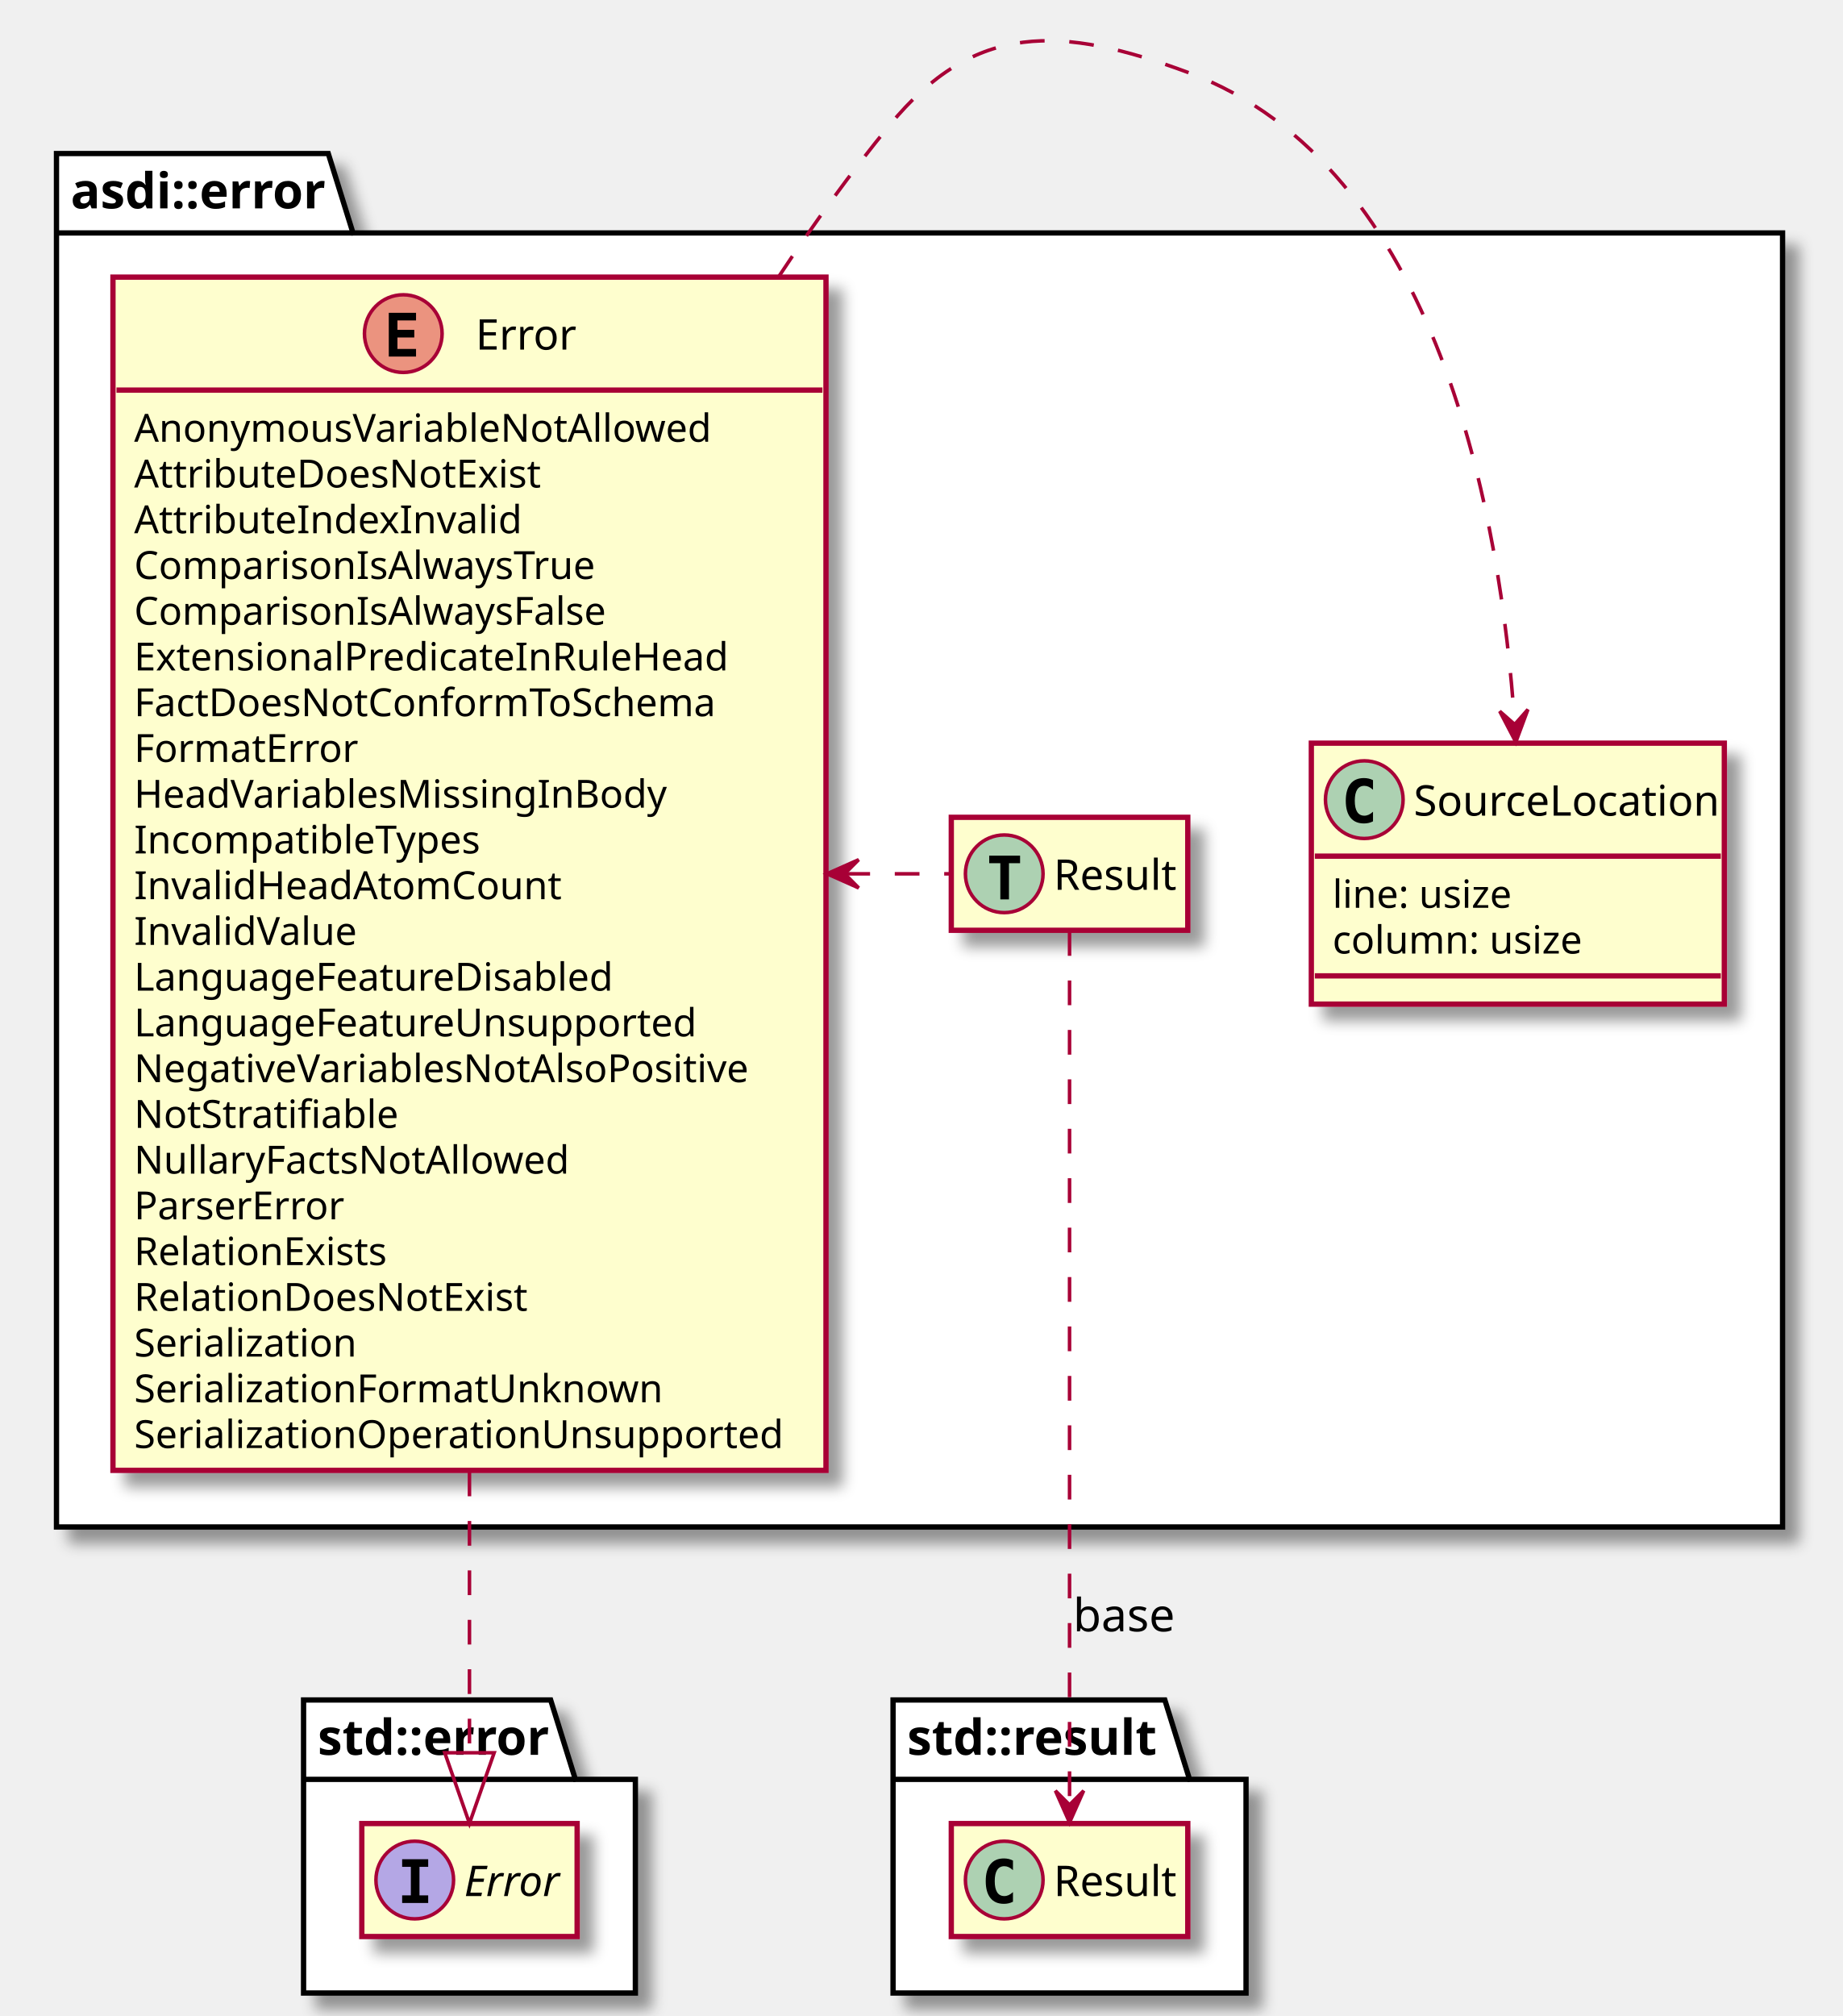
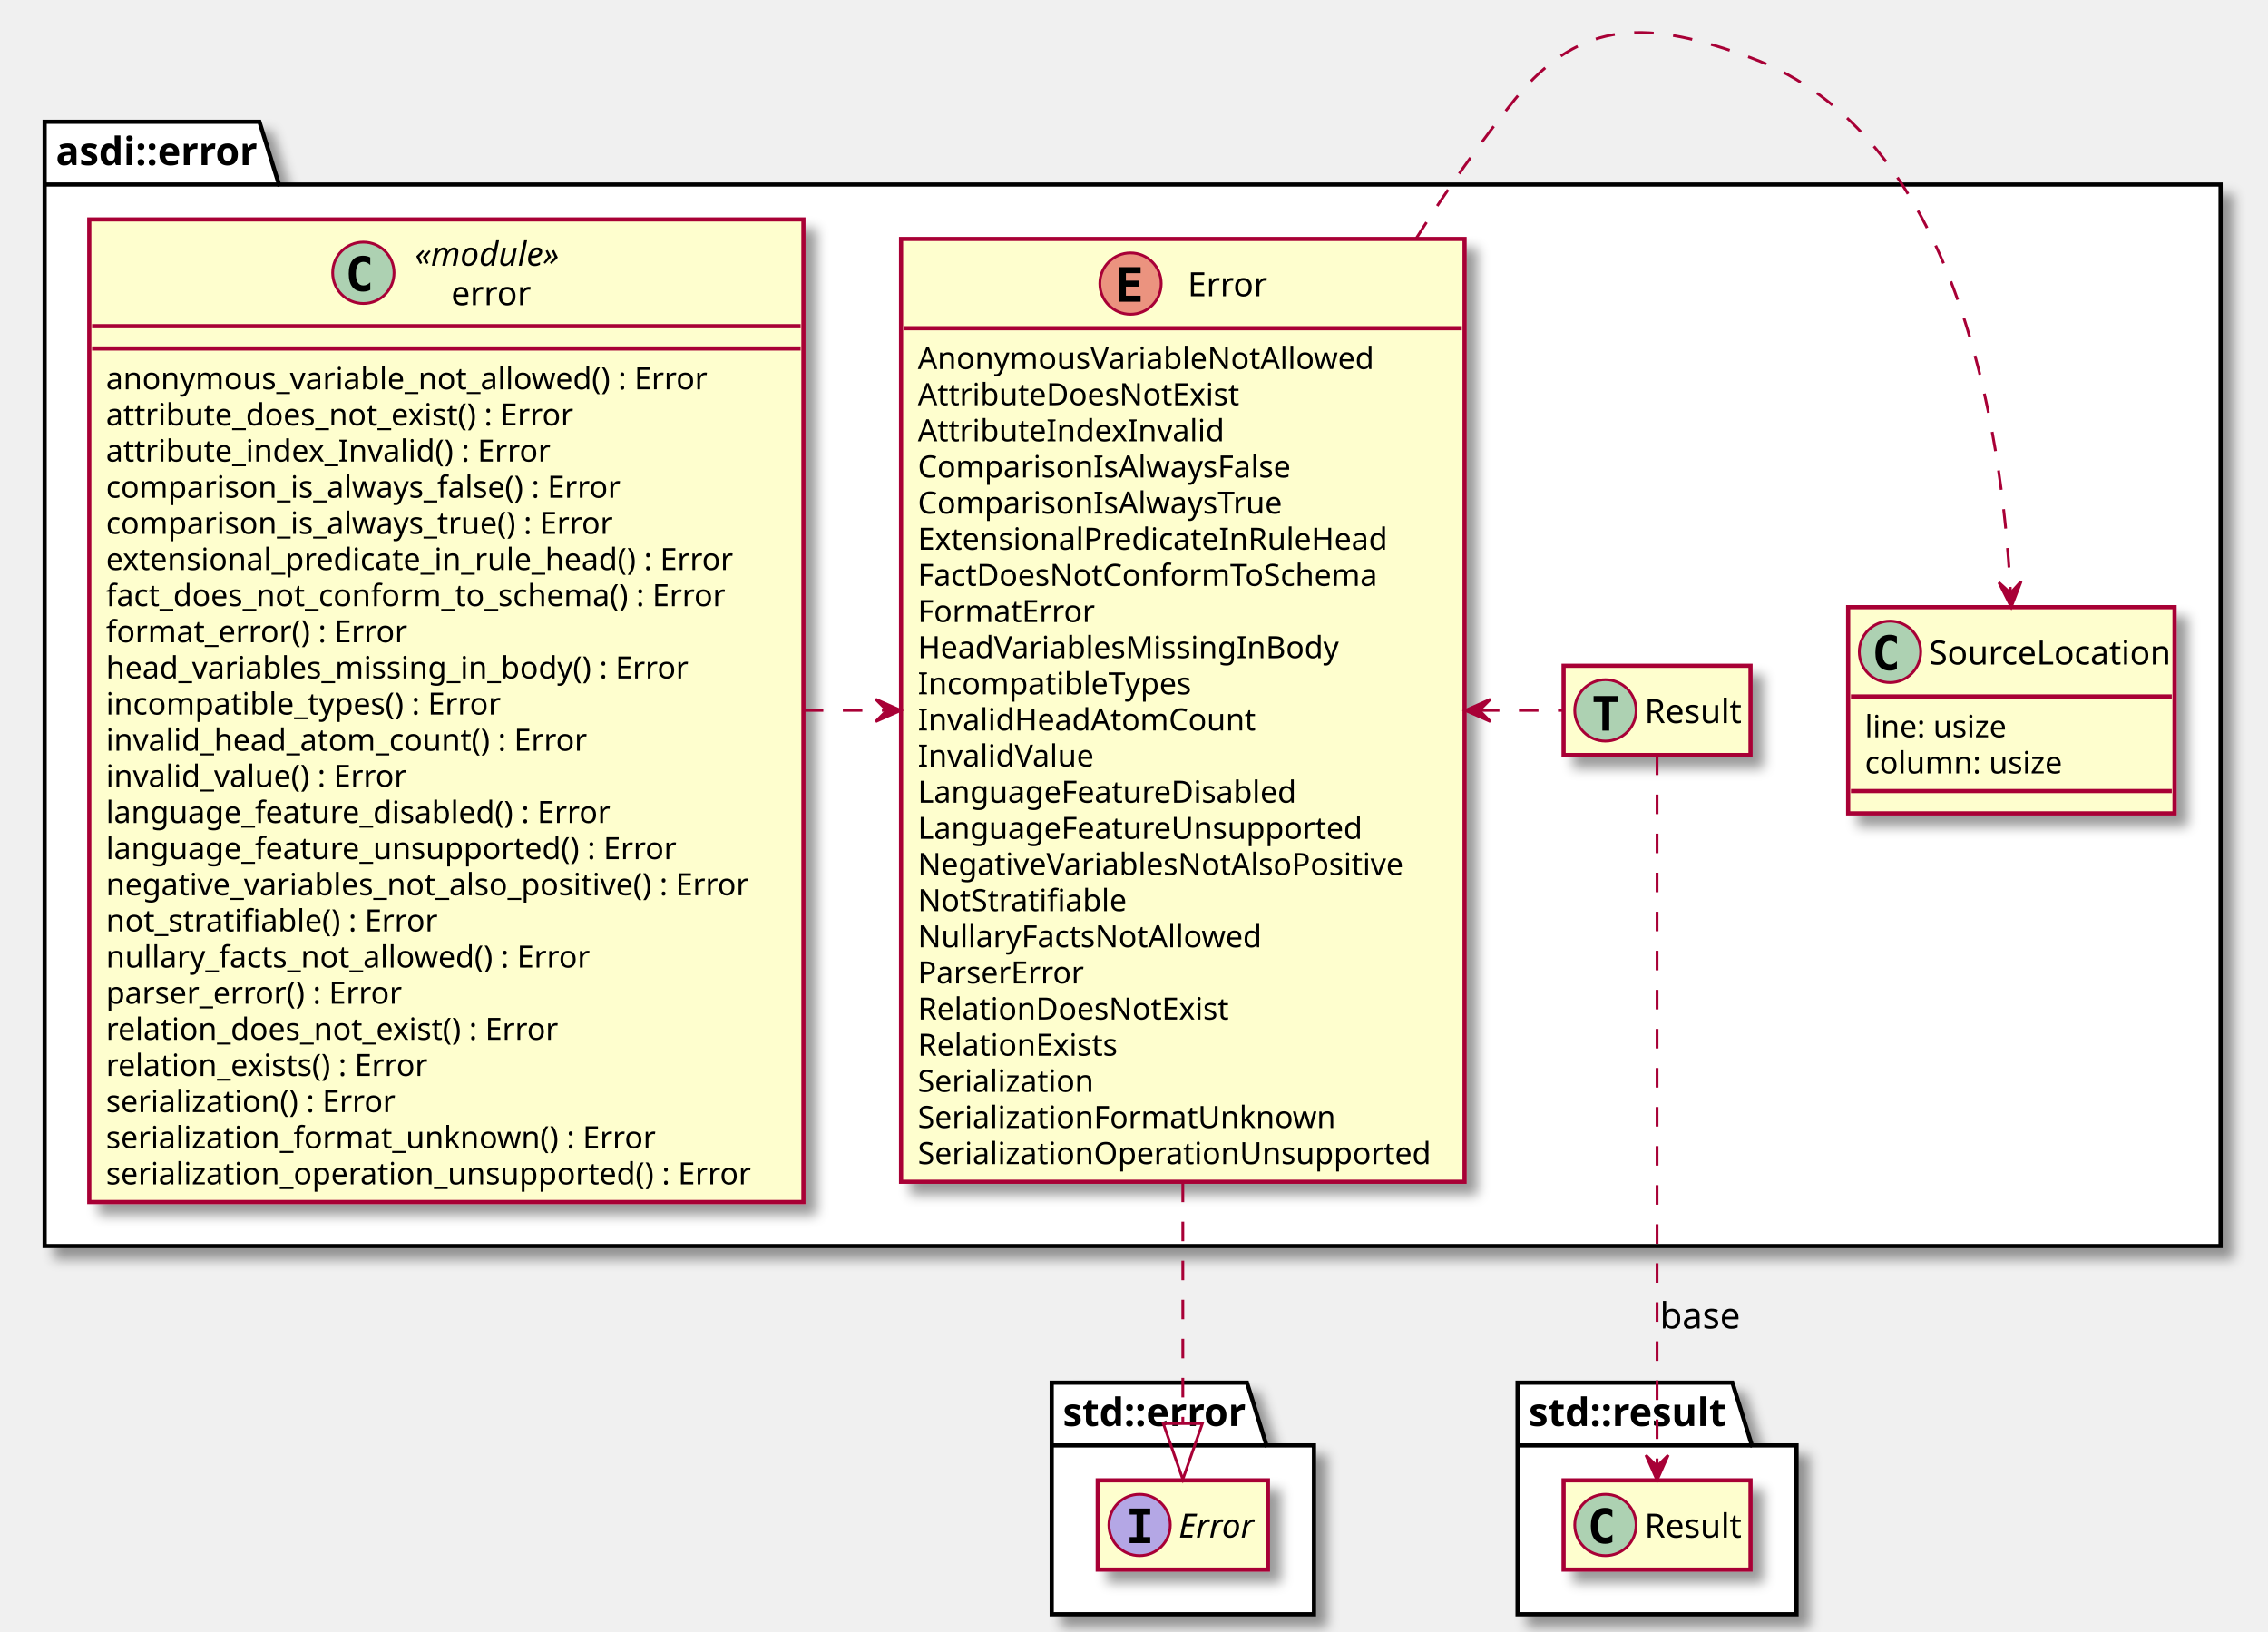
- <svg xmlns="http://www.w3.org/2000/svg" contentScriptType="application/ecmascript" contentStyleType="text/css" height="571px" preserveAspectRatio="none" style="width:522px;height:571px;background:#FFFFFF;" version="1.1" viewBox="0 0 522 571" width="522px" zoomAndPan="magnify">
+ <svg xmlns="http://www.w3.org/2000/svg" contentScriptType="application/ecmascript" contentStyleType="text/css" height="585px" preserveAspectRatio="none" style="width:813px;height:585px;background:#FFFFFF;" version="1.1" viewBox="0 0 813 585" width="813px" zoomAndPan="magnify">
  <defs>
-     <filter height="300%" id="f9qz7shqb5age" width="300%" x="-1" y="-1">
+     <filter height="300%" id="fn5livgr3ngi9" width="300%" x="-1" y="-1">
      <feGaussianBlur result="blurOut" stdDeviation="2.0" />
      <feColorMatrix in="blurOut" result="blurOut2" type="matrix" values="0 0 0 0 0 0 0 0 0 0 0 0 0 0 0 0 0 0 .4 0" />
      <feOffset dx="4.0" dy="4.0" in="blurOut2" result="blurOut3" />
      <feBlend in="SourceGraphic" in2="blurOut3" mode="normal" />
    </filter>
  </defs>
  <g>
-     <polygon fill="#FFFFFF" filter="url(#f9qz7shqb5age)" points="86,481.49,156,481.49,163,503.978,180,503.978,180,564.49,86,564.49,86,481.49" style="stroke:#000000;stroke-width:1.5;" />
-     <line style="stroke:#000000;stroke-width:1.5;" x1="86" x2="163" y1="503.978" y2="503.978" />
-     <text fill="#000000" font-family="sans-serif" font-size="14" font-weight="bold" lengthAdjust="spacing" textLength="64" x="90" y="497.025">std::error</text>
-     <polygon fill="#FFFFFF" filter="url(#f9qz7shqb5age)" points="253,481.49,330,481.49,337,503.978,353,503.978,353,564.49,253,564.49,253,481.49" style="stroke:#000000;stroke-width:1.5;" />
-     <line style="stroke:#000000;stroke-width:1.5;" x1="253" x2="337" y1="503.978" y2="503.978" />
-     <text fill="#000000" font-family="sans-serif" font-size="14" font-weight="bold" lengthAdjust="spacing" textLength="71" x="257" y="497.025">std::result</text>
-     <polygon fill="#FFFFFF" filter="url(#f9qz7shqb5age)" points="16,43.49,93,43.49,100,65.978,505,65.978,505,432.49,16,432.49,16,43.49" style="stroke:#000000;stroke-width:1.5;" />
-     <line style="stroke:#000000;stroke-width:1.5;" x1="16" x2="100" y1="65.978" y2="65.978" />
-     <text fill="#000000" font-family="sans-serif" font-size="14" font-weight="bold" lengthAdjust="spacing" textLength="71" x="20" y="59.025">asdi::error</text>
-     <rect codeLine="4" fill="#FEFECE" filter="url(#f9qz7shqb5age)" height="32" id="std::error::Error" style="stroke:#A80036;stroke-width:1.5;" width="61" x="102.5" y="516.49" />
-     <ellipse cx="117.5" cy="532.49" fill="#B4A7E5" rx="11" ry="11" style="stroke:#A80036;stroke-width:1.0;" />
-     <path d="M113.928,528.755 L113.928,526.597 L121.307,526.597 L121.307,528.755 L118.842,528.755 L118.842,536.832 L121.307,536.832 L121.307,538.99 L113.928,538.99 L113.928,536.832 L116.393,536.832 L116.393,528.755 Z " fill="#000000" />
-     <text fill="#000000" font-family="sans-serif" font-size="12" font-style="italic" lengthAdjust="spacing" textLength="29" x="131.5" y="537.025">Error</text>
-     <rect codeLine="7" fill="#FEFECE" filter="url(#f9qz7shqb5age)" height="32" id="std::result::Result" style="stroke:#A80036;stroke-width:1.5;" width="67" x="269.5" y="516.49" />
-     <ellipse cx="284.5" cy="532.49" fill="#ADD1B2" rx="11" ry="11" style="stroke:#A80036;stroke-width:1.0;" />
-     <path d="M286.973,538.633 Q286.392,538.932 285.753,539.081 Q285.114,539.231 284.408,539.231 Q281.901,539.231 280.582,537.579 Q279.262,535.927 279.262,532.806 Q279.262,529.677 280.582,528.025 Q281.901,526.373 284.408,526.373 Q285.114,526.373 285.761,526.522 Q286.409,526.672 286.973,526.971 L286.973,529.693 Q286.342,529.112 285.749,528.842 Q285.155,528.572 284.524,528.572 Q283.18,528.572 282.495,529.639 Q281.81,530.706 281.81,532.806 Q281.81,534.898 282.495,535.964 Q283.18,537.031 284.524,537.031 Q285.155,537.031 285.749,536.761 Q286.342,536.491 286.973,535.91 Z " fill="#000000" />
-     <text fill="#000000" font-family="sans-serif" font-size="12" lengthAdjust="spacing" textLength="35" x="298.5" y="537.025">Result</text>
-     <rect codeLine="11" fill="#FEFECE" filter="url(#f9qz7shqb5age)" height="73.91" id="asdi::error::SourceLocation" style="stroke:#A80036;stroke-width:1.5;" width="117" x="371.5" y="210.49" />
-     <ellipse cx="386.5" cy="226.49" fill="#ADD1B2" rx="11" ry="11" style="stroke:#A80036;stroke-width:1.0;" />
-     <path d="M388.973,232.633 Q388.392,232.932 387.753,233.081 Q387.114,233.231 386.408,233.231 Q383.901,233.231 382.582,231.579 Q381.262,229.927 381.262,226.806 Q381.262,223.677 382.582,222.025 Q383.901,220.373 386.408,220.373 Q387.114,220.373 387.761,220.522 Q388.409,220.672 388.973,220.97 L388.973,223.693 Q388.342,223.112 387.749,222.842 Q387.155,222.572 386.524,222.572 Q385.18,222.572 384.495,223.639 Q383.81,224.706 383.81,226.806 Q383.81,228.898 384.495,229.964 Q385.18,231.031 386.524,231.031 Q387.155,231.031 387.749,230.761 Q388.342,230.492 388.973,229.91 Z " fill="#000000" />
-     <text fill="#000000" font-family="sans-serif" font-size="12" lengthAdjust="spacing" textLength="85" x="400.5" y="231.025">SourceLocation</text>
-     <line style="stroke:#A80036;stroke-width:1.5;" x1="372.5" x2="487.5" y1="242.49" y2="242.49" />
-     <text fill="#000000" font-family="sans-serif" font-size="11" lengthAdjust="spacing" textLength="53" x="377.5" y="257.125">line: usize</text>
-     <text fill="#000000" font-family="sans-serif" font-size="11" lengthAdjust="spacing" textLength="74" x="377.5" y="270.08">column: usize</text>
-     <line style="stroke:#A80036;stroke-width:1.5;" x1="372.5" x2="487.5" y1="276.4" y2="276.4" />
-     <rect codeLine="16" fill="#FEFECE" filter="url(#f9qz7shqb5age)" height="337.967" id="asdi::error::Error" style="stroke:#A80036;stroke-width:1.5;" width="202" x="32" y="78.49" />
-     <ellipse cx="114.25" cy="94.49" fill="#EB937F" rx="11" ry="11" style="stroke:#A80036;stroke-width:1.0;" />
-     <path d="M117.864,100.99 L110.144,100.99 L110.144,88.597 L117.864,88.597 L117.864,90.755 L112.593,90.755 L112.593,93.428 L117.366,93.428 L117.366,95.586 L112.593,95.586 L112.593,98.832 L117.864,98.832 Z " fill="#000000" />
-     <text fill="#000000" font-family="sans-serif" font-size="12" lengthAdjust="spacing" textLength="29" x="134.75" y="99.025">Error</text>
-     <line style="stroke:#A80036;stroke-width:1.5;" x1="33" x2="233" y1="110.49" y2="110.49" />
-     <text fill="#000000" font-family="sans-serif" font-size="11" lengthAdjust="spacing" textLength="169" x="38" y="125.125">AnonymousVariableNotAllowed</text>
-     <text fill="#000000" font-family="sans-serif" font-size="11" lengthAdjust="spacing" textLength="120" x="38" y="138.08">AttributeDoesNotExist</text>
-     <text fill="#000000" font-family="sans-serif" font-size="11" lengthAdjust="spacing" textLength="113" x="38" y="151.035">AttributeIndexInvalid</text>
-     <text fill="#000000" font-family="sans-serif" font-size="11" lengthAdjust="spacing" textLength="137" x="38" y="163.99">ComparisonIsAlwaysTrue</text>
-     <text fill="#000000" font-family="sans-serif" font-size="11" lengthAdjust="spacing" textLength="139" x="38" y="176.945">ComparisonIsAlwaysFalse</text>
-     <text fill="#000000" font-family="sans-serif" font-size="11" lengthAdjust="spacing" textLength="171" x="38" y="189.9">ExtensionalPredicateInRuleHead</text>
-     <text fill="#000000" font-family="sans-serif" font-size="11" lengthAdjust="spacing" textLength="171" x="38" y="202.855">FactDoesNotConformToSchema</text>
-     <text fill="#000000" font-family="sans-serif" font-size="11" lengthAdjust="spacing" textLength="66" x="38" y="215.81">FormatError</text>
-     <text fill="#000000" font-family="sans-serif" font-size="11" lengthAdjust="spacing" textLength="153" x="38" y="228.765">HeadVariablesMissingInBody</text>
-     <text fill="#000000" font-family="sans-serif" font-size="11" lengthAdjust="spacing" textLength="101" x="38" y="241.72">IncompatibleTypes</text>
-     <text fill="#000000" font-family="sans-serif" font-size="11" lengthAdjust="spacing" textLength="124" x="38" y="254.675">InvalidHeadAtomCount</text>
-     <text fill="#000000" font-family="sans-serif" font-size="11" lengthAdjust="spacing" textLength="64" x="38" y="267.631">InvalidValue</text>
-     <text fill="#000000" font-family="sans-serif" font-size="11" lengthAdjust="spacing" textLength="138" x="38" y="280.586">LanguageFeatureDisabled</text>
-     <text fill="#000000" font-family="sans-serif" font-size="11" lengthAdjust="spacing" textLength="163" x="38" y="293.541">LanguageFeatureUnsupported</text>
-     <text fill="#000000" font-family="sans-serif" font-size="11" lengthAdjust="spacing" textLength="179" x="38" y="306.496">NegativeVariablesNotAlsoPositive</text>
-     <text fill="#000000" font-family="sans-serif" font-size="11" lengthAdjust="spacing" textLength="76" x="38" y="319.451">NotStratifiable</text>
-     <text fill="#000000" font-family="sans-serif" font-size="11" lengthAdjust="spacing" textLength="127" x="38" y="332.406">NullaryFactsNotAllowed</text>
-     <text fill="#000000" font-family="sans-serif" font-size="11" lengthAdjust="spacing" textLength="62" x="38" y="345.361">ParserError</text>
-     <text fill="#000000" font-family="sans-serif" font-size="11" lengthAdjust="spacing" textLength="75" x="38" y="358.316">RelationExists</text>
-     <text fill="#000000" font-family="sans-serif" font-size="11" lengthAdjust="spacing" textLength="115" x="38" y="371.271">RelationDoesNotExist</text>
-     <text fill="#000000" font-family="sans-serif" font-size="11" lengthAdjust="spacing" textLength="65" x="38" y="384.226">Serialization</text>
-     <text fill="#000000" font-family="sans-serif" font-size="11" lengthAdjust="spacing" textLength="153" x="38" y="397.181">SerializationFormatUnknown</text>
-     <text fill="#000000" font-family="sans-serif" font-size="11" lengthAdjust="spacing" textLength="190" x="38" y="410.137">SerializationOperationUnsupported</text>
-     <rect codeLine="46" fill="#FEFECE" filter="url(#f9qz7shqb5age)" height="32" id="asdi::error::Result" style="stroke:#A80036;stroke-width:1.5;" width="67" x="269.5" y="231.49" />
-     <ellipse cx="284.5" cy="247.49" fill="#ADD1B2" rx="11" ry="11" style="stroke:#A80036;stroke-width:1.0;" />
-     <path d="M285.842,254.74 L283.393,254.74 L283.393,244.488 L280.247,244.488 L280.247,242.347 L288.988,242.347 L288.988,244.488 L285.842,244.488 Z " fill="#000000" />
-     <text fill="#000000" font-family="sans-serif" font-size="12" lengthAdjust="spacing" textLength="35" x="298.5" y="252.025">Result</text>
-     <path codeLine="43" d="M133,416.79 C133,446.8 133,475.14 133,496.15 " fill="none" id="asdi::error::Error-to-std::error::Error" style="stroke:#A80036;stroke-width:1.0;stroke-dasharray:7.0,7.0;" />
-     <polygon fill="none" points="140,496.44,133,516.44,126,496.44,140,496.44" style="stroke:#A80036;stroke-width:1.0;" />
-     <path codeLine="44" d="M220.6,78.38 C230.52,63.4 241.03,48.87 252,35.49 C276.19,6 300.73,7.26 336.5,20.49 C407.9,46.9 425.18,146.96 429.11,205.04 " fill="none" id="asdi::error::Error-to-asdi::error::SourceLocation" style="stroke:#A80036;stroke-width:1.0;stroke-dasharray:7.0,7.0;" />
-     <polygon fill="#A80036" points="429.43,210.18,432.856,200.946,429.115,205.19,424.872,201.45,429.43,210.18" style="stroke:#A80036;stroke-width:1.0;" />
-     <path codeLine="48" d="M239.49,247.49 C249.47,247.49 259.46,247.49 269.44,247.49 " fill="none" id="asdi::error::Error-backto-asdi::error::Result" style="stroke:#A80036;stroke-width:1.0;stroke-dasharray:7.0,7.0;" />
-     <polygon fill="#A80036" points="234.27,247.49,243.27,251.49,239.27,247.49,243.27,243.49,234.27,247.49" style="stroke:#A80036;stroke-width:1.0;" />
-     <path codeLine="49" d="M303,263.71 C303,311.21 303,456.84 303,510.96 " fill="none" id="asdi::error::Result-to-std::result::Result" style="stroke:#A80036;stroke-width:1.0;stroke-dasharray:7.0,7.0;" />
-     <polygon fill="#A80036" points="303,516.2,307,507.2,303,511.2,299,507.2,303,516.2" style="stroke:#A80036;stroke-width:1.0;" />
-     <text fill="#000000" font-family="sans-serif" font-size="13" lengthAdjust="spacing" textLength="29" x="304" y="462.058">base</text>
+     <polygon fill="#FFFFFF" filter="url(#fn5livgr3ngi9)" points="377,495.66,447,495.66,454,518.148,471,518.148,471,578.66,377,578.66,377,495.66" style="stroke:#000000;stroke-width:1.5;" />
+     <line style="stroke:#000000;stroke-width:1.5;" x1="377" x2="454" y1="518.148" y2="518.148" />
+     <text fill="#000000" font-family="sans-serif" font-size="14" font-weight="bold" lengthAdjust="spacing" textLength="64" x="381" y="511.195">std::error</text>
+     <polygon fill="#FFFFFF" filter="url(#fn5livgr3ngi9)" points="544,495.66,621,495.66,628,518.148,644,518.148,644,578.66,544,578.66,544,495.66" style="stroke:#000000;stroke-width:1.5;" />
+     <line style="stroke:#000000;stroke-width:1.5;" x1="544" x2="628" y1="518.148" y2="518.148" />
+     <text fill="#000000" font-family="sans-serif" font-size="14" font-weight="bold" lengthAdjust="spacing" textLength="71" x="548" y="511.195">std::result</text>
+     <polygon fill="#FFFFFF" filter="url(#fn5livgr3ngi9)" points="16,43.66,93,43.66,100,66.148,796,66.148,796,446.66,16,446.66,16,43.66" style="stroke:#000000;stroke-width:1.5;" />
+     <line style="stroke:#000000;stroke-width:1.5;" x1="16" x2="100" y1="66.148" y2="66.148" />
+     <text fill="#000000" font-family="sans-serif" font-size="14" font-weight="bold" lengthAdjust="spacing" textLength="71" x="20" y="59.195">asdi::error</text>
+     <rect codeLine="4" fill="#FEFECE" filter="url(#fn5livgr3ngi9)" height="32" id="std::error::Error" style="stroke:#A80036;stroke-width:1.5;" width="61" x="393.5" y="530.66" />
+     <ellipse cx="408.5" cy="546.66" fill="#B4A7E5" rx="11" ry="11" style="stroke:#A80036;stroke-width:1.0;" />
+     <path d="M404.928,542.925 L404.928,540.767 L412.307,540.767 L412.307,542.925 L409.842,542.925 L409.842,551.002 L412.307,551.002 L412.307,553.16 L404.928,553.16 L404.928,551.002 L407.393,551.002 L407.393,542.925 Z " fill="#000000" />
+     <text fill="#000000" font-family="sans-serif" font-size="12" font-style="italic" lengthAdjust="spacing" textLength="29" x="422.5" y="551.195">Error</text>
+     <rect codeLine="7" fill="#FEFECE" filter="url(#fn5livgr3ngi9)" height="32" id="std::result::Result" style="stroke:#A80036;stroke-width:1.5;" width="67" x="560.5" y="530.66" />
+     <ellipse cx="575.5" cy="546.66" fill="#ADD1B2" rx="11" ry="11" style="stroke:#A80036;stroke-width:1.0;" />
+     <path d="M577.973,552.803 Q577.392,553.102 576.753,553.251 Q576.114,553.401 575.408,553.401 Q572.901,553.401 571.582,551.749 Q570.262,550.097 570.262,546.976 Q570.262,543.846 571.582,542.195 Q572.901,540.543 575.408,540.543 Q576.114,540.543 576.761,540.692 Q577.409,540.842 577.973,541.14 L577.973,543.863 Q577.342,543.282 576.749,543.012 Q576.155,542.742 575.524,542.742 Q574.18,542.742 573.495,543.809 Q572.81,544.876 572.81,546.976 Q572.81,549.068 573.495,550.134 Q574.18,551.201 575.524,551.201 Q576.155,551.201 576.749,550.931 Q577.342,550.662 577.973,550.08 Z " fill="#000000" />
+     <text fill="#000000" font-family="sans-serif" font-size="12" lengthAdjust="spacing" textLength="35" x="589.5" y="551.195">Result</text>
+     <rect codeLine="11" fill="#FEFECE" filter="url(#fn5livgr3ngi9)" height="73.91" id="asdi::error::SourceLocation" style="stroke:#A80036;stroke-width:1.5;" width="117" x="662.5" y="217.66" />
+     <ellipse cx="677.5" cy="233.66" fill="#ADD1B2" rx="11" ry="11" style="stroke:#A80036;stroke-width:1.0;" />
+     <path d="M679.973,239.803 Q679.392,240.102 678.753,240.251 Q678.114,240.401 677.408,240.401 Q674.901,240.401 673.582,238.749 Q672.262,237.097 672.262,233.976 Q672.262,230.846 673.582,229.195 Q674.901,227.543 677.408,227.543 Q678.114,227.543 678.761,227.692 Q679.409,227.842 679.973,228.141 L679.973,230.863 Q679.342,230.282 678.749,230.012 Q678.155,229.743 677.524,229.743 Q676.18,229.743 675.495,230.809 Q674.81,231.876 674.81,233.976 Q674.81,236.068 675.495,237.134 Q676.18,238.201 677.524,238.201 Q678.155,238.201 678.749,237.931 Q679.342,237.661 679.973,237.08 Z " fill="#000000" />
+     <text fill="#000000" font-family="sans-serif" font-size="12" lengthAdjust="spacing" textLength="85" x="691.5" y="238.195">SourceLocation</text>
+     <line style="stroke:#A80036;stroke-width:1.5;" x1="663.5" x2="778.5" y1="249.66" y2="249.66" />
+     <text fill="#000000" font-family="sans-serif" font-size="11" lengthAdjust="spacing" textLength="53" x="668.5" y="264.295">line: usize</text>
+     <text fill="#000000" font-family="sans-serif" font-size="11" lengthAdjust="spacing" textLength="74" x="668.5" y="277.25">column: usize</text>
+     <line style="stroke:#A80036;stroke-width:1.5;" x1="663.5" x2="778.5" y1="283.57" y2="283.57" />
+     <rect codeLine="16" fill="#FEFECE" filter="url(#fn5livgr3ngi9)" height="337.967" id="asdi::error::Error" style="stroke:#A80036;stroke-width:1.5;" width="202" x="323" y="85.66" />
+     <ellipse cx="405.25" cy="101.66" fill="#EB937F" rx="11" ry="11" style="stroke:#A80036;stroke-width:1.0;" />
+     <path d="M408.864,108.16 L401.144,108.16 L401.144,95.767 L408.864,95.767 L408.864,97.925 L403.593,97.925 L403.593,100.598 L408.366,100.598 L408.366,102.756 L403.593,102.756 L403.593,106.002 L408.864,106.002 Z " fill="#000000" />
+     <text fill="#000000" font-family="sans-serif" font-size="12" lengthAdjust="spacing" textLength="29" x="425.75" y="106.195">Error</text>
+     <line style="stroke:#A80036;stroke-width:1.5;" x1="324" x2="524" y1="117.66" y2="117.66" />
+     <text fill="#000000" font-family="sans-serif" font-size="11" lengthAdjust="spacing" textLength="169" x="329" y="132.295">AnonymousVariableNotAllowed</text>
+     <text fill="#000000" font-family="sans-serif" font-size="11" lengthAdjust="spacing" textLength="120" x="329" y="145.25">AttributeDoesNotExist</text>
+     <text fill="#000000" font-family="sans-serif" font-size="11" lengthAdjust="spacing" textLength="113" x="329" y="158.205">AttributeIndexInvalid</text>
+     <text fill="#000000" font-family="sans-serif" font-size="11" lengthAdjust="spacing" textLength="139" x="329" y="171.16">ComparisonIsAlwaysFalse</text>
+     <text fill="#000000" font-family="sans-serif" font-size="11" lengthAdjust="spacing" textLength="137" x="329" y="184.115">ComparisonIsAlwaysTrue</text>
+     <text fill="#000000" font-family="sans-serif" font-size="11" lengthAdjust="spacing" textLength="171" x="329" y="197.07">ExtensionalPredicateInRuleHead</text>
+     <text fill="#000000" font-family="sans-serif" font-size="11" lengthAdjust="spacing" textLength="171" x="329" y="210.025">FactDoesNotConformToSchema</text>
+     <text fill="#000000" font-family="sans-serif" font-size="11" lengthAdjust="spacing" textLength="66" x="329" y="222.98">FormatError</text>
+     <text fill="#000000" font-family="sans-serif" font-size="11" lengthAdjust="spacing" textLength="153" x="329" y="235.935">HeadVariablesMissingInBody</text>
+     <text fill="#000000" font-family="sans-serif" font-size="11" lengthAdjust="spacing" textLength="101" x="329" y="248.891">IncompatibleTypes</text>
+     <text fill="#000000" font-family="sans-serif" font-size="11" lengthAdjust="spacing" textLength="124" x="329" y="261.846">InvalidHeadAtomCount</text>
+     <text fill="#000000" font-family="sans-serif" font-size="11" lengthAdjust="spacing" textLength="64" x="329" y="274.801">InvalidValue</text>
+     <text fill="#000000" font-family="sans-serif" font-size="11" lengthAdjust="spacing" textLength="138" x="329" y="287.756">LanguageFeatureDisabled</text>
+     <text fill="#000000" font-family="sans-serif" font-size="11" lengthAdjust="spacing" textLength="163" x="329" y="300.711">LanguageFeatureUnsupported</text>
+     <text fill="#000000" font-family="sans-serif" font-size="11" lengthAdjust="spacing" textLength="179" x="329" y="313.666">NegativeVariablesNotAlsoPositive</text>
+     <text fill="#000000" font-family="sans-serif" font-size="11" lengthAdjust="spacing" textLength="76" x="329" y="326.621">NotStratifiable</text>
+     <text fill="#000000" font-family="sans-serif" font-size="11" lengthAdjust="spacing" textLength="127" x="329" y="339.576">NullaryFactsNotAllowed</text>
+     <text fill="#000000" font-family="sans-serif" font-size="11" lengthAdjust="spacing" textLength="62" x="329" y="352.531">ParserError</text>
+     <text fill="#000000" font-family="sans-serif" font-size="11" lengthAdjust="spacing" textLength="115" x="329" y="365.486">RelationDoesNotExist</text>
+     <text fill="#000000" font-family="sans-serif" font-size="11" lengthAdjust="spacing" textLength="75" x="329" y="378.441">RelationExists</text>
+     <text fill="#000000" font-family="sans-serif" font-size="11" lengthAdjust="spacing" textLength="65" x="329" y="391.396">Serialization</text>
+     <text fill="#000000" font-family="sans-serif" font-size="11" lengthAdjust="spacing" textLength="153" x="329" y="404.351">SerializationFormatUnknown</text>
+     <text fill="#000000" font-family="sans-serif" font-size="11" lengthAdjust="spacing" textLength="190" x="329" y="417.307">SerializationOperationUnsupported</text>
+     <rect codeLine="43" fill="#FEFECE" filter="url(#fn5livgr3ngi9)" height="352.232" id="asdi::error::error" style="stroke:#A80036;stroke-width:1.5;" width="256" x="32" y="78.66" />
+     <ellipse cx="130.25" cy="97.793" fill="#ADD1B2" rx="11" ry="11" style="stroke:#A80036;stroke-width:1.0;" />
+     <path d="M132.723,103.936 Q132.142,104.235 131.503,104.384 Q130.864,104.534 130.158,104.534 Q127.651,104.534 126.332,102.882 Q125.012,101.23 125.012,98.109 Q125.012,94.979 126.332,93.328 Q127.651,91.676 130.158,91.676 Q130.864,91.676 131.511,91.825 Q132.159,91.975 132.723,92.273 L132.723,94.996 Q132.092,94.415 131.499,94.145 Q130.905,93.875 130.274,93.875 Q128.93,93.875 128.245,94.942 Q127.56,96.009 127.56,98.109 Q127.56,100.201 128.245,101.267 Q128.93,102.334 130.274,102.334 Q130.905,102.334 131.499,102.064 Q132.092,101.794 132.723,101.213 Z " fill="#000000" />
+     <text fill="#000000" font-family="sans-serif" font-size="12" font-style="italic" lengthAdjust="spacing" textLength="55" x="148.75" y="95.262">«module»</text>
+     <text fill="#000000" font-family="sans-serif" font-size="12" lengthAdjust="spacing" textLength="29" x="161.75" y="109.394">error</text>
+     <line style="stroke:#A80036;stroke-width:1.5;" x1="33" x2="287" y1="116.926" y2="116.926" />
+     <line style="stroke:#A80036;stroke-width:1.5;" x1="33" x2="287" y1="124.926" y2="124.926" />
+     <text fill="#000000" font-family="sans-serif" font-size="11" lengthAdjust="spacing" textLength="226" x="38" y="139.56">anonymous_variable_not_allowed() : Error</text>
+     <text fill="#000000" font-family="sans-serif" font-size="11" lengthAdjust="spacing" textLength="179" x="38" y="152.516">attribute_does_not_exist() : Error</text>
+     <text fill="#000000" font-family="sans-serif" font-size="11" lengthAdjust="spacing" textLength="168" x="38" y="165.47">attribute_index_Invalid() : Error</text>
+     <text fill="#000000" font-family="sans-serif" font-size="11" lengthAdjust="spacing" textLength="196" x="38" y="178.426">comparison_is_always_false() : Error</text>
+     <text fill="#000000" font-family="sans-serif" font-size="11" lengthAdjust="spacing" textLength="193" x="38" y="191.381">comparison_is_always_true() : Error</text>
+     <text fill="#000000" font-family="sans-serif" font-size="11" lengthAdjust="spacing" textLength="238" x="38" y="204.336">extensional_predicate_in_rule_head() : Error</text>
+     <text fill="#000000" font-family="sans-serif" font-size="11" lengthAdjust="spacing" textLength="237" x="38" y="217.291">fact_does_not_conform_to_schema() : Error</text>
+     <text fill="#000000" font-family="sans-serif" font-size="11" lengthAdjust="spacing" textLength="115" x="38" y="230.246">format_error() : Error</text>
+     <text fill="#000000" font-family="sans-serif" font-size="11" lengthAdjust="spacing" textLength="222" x="38" y="243.201">head_variables_missing_in_body() : Error</text>
+     <text fill="#000000" font-family="sans-serif" font-size="11" lengthAdjust="spacing" textLength="149" x="38" y="256.156">incompatible_types() : Error</text>
+     <text fill="#000000" font-family="sans-serif" font-size="11" lengthAdjust="spacing" textLength="182" x="38" y="269.111">invalid_head_atom_count() : Error</text>
+     <text fill="#000000" font-family="sans-serif" font-size="11" lengthAdjust="spacing" textLength="114" x="38" y="282.066">invalid_value() : Error</text>
+     <text fill="#000000" font-family="sans-serif" font-size="11" lengthAdjust="spacing" textLength="189" x="38" y="295.021">language_feature_disabled() : Error</text>
+     <text fill="#000000" font-family="sans-serif" font-size="11" lengthAdjust="spacing" textLength="214" x="38" y="307.976">language_feature_unsupported() : Error</text>
+     <text fill="#000000" font-family="sans-serif" font-size="11" lengthAdjust="spacing" textLength="244" x="38" y="320.932">negative_variables_not_also_positive() : Error</text>
+     <text fill="#000000" font-family="sans-serif" font-size="11" lengthAdjust="spacing" textLength="126" x="38" y="333.887">not_stratifiable() : Error</text>
+     <text fill="#000000" font-family="sans-serif" font-size="11" lengthAdjust="spacing" textLength="184" x="38" y="346.842">nullary_facts_not_allowed() : Error</text>
+     <text fill="#000000" font-family="sans-serif" font-size="11" lengthAdjust="spacing" textLength="114" x="38" y="359.797">parser_error() : Error</text>
+     <text fill="#000000" font-family="sans-serif" font-size="11" lengthAdjust="spacing" textLength="174" x="38" y="372.752">relation_does_not_exist() : Error</text>
+     <text fill="#000000" font-family="sans-serif" font-size="11" lengthAdjust="spacing" textLength="124" x="38" y="385.707">relation_exists() : Error</text>
+     <text fill="#000000" font-family="sans-serif" font-size="11" lengthAdjust="spacing" textLength="110" x="38" y="398.662">serialization() : Error</text>
+     <text fill="#000000" font-family="sans-serif" font-size="11" lengthAdjust="spacing" textLength="207" x="38" y="411.617">serialization_format_unknown() : Error</text>
+     <text fill="#000000" font-family="sans-serif" font-size="11" lengthAdjust="spacing" textLength="244" x="38" y="424.572">serialization_operation_unsupported() : Error</text>
+     <rect codeLine="72" fill="#FEFECE" filter="url(#fn5livgr3ngi9)" height="32" id="asdi::error::Result" style="stroke:#A80036;stroke-width:1.5;" width="67" x="560.5" y="238.66" />
+     <ellipse cx="575.5" cy="254.66" fill="#ADD1B2" rx="11" ry="11" style="stroke:#A80036;stroke-width:1.0;" />
+     <path d="M576.842,261.91 L574.393,261.91 L574.393,251.659 L571.247,251.659 L571.247,249.517 L579.988,249.517 L579.988,251.659 L576.842,251.659 Z " fill="#000000" />
+     <text fill="#000000" font-family="sans-serif" font-size="12" lengthAdjust="spacing" textLength="35" x="589.5" y="259.195">Result</text>
+     <path codeLine="69" d="M424,423.93 C424,456.57 424,487.6 424,510.15 " fill="none" id="asdi::error::Error-to-std::error::Error" style="stroke:#A80036;stroke-width:1.0;stroke-dasharray:7.0,7.0;" />
+     <polygon fill="none" points="431,510.31,424,530.31,417,510.31,431,510.31" style="stroke:#A80036;stroke-width:1.0;" />
+     <path codeLine="70" d="M507.59,85.58 C518.62,68.12 530.48,51.14 543,35.66 C566.98,6 591.73,7.43 627.5,20.66 C701.38,47.99 717.59,152.64 720.7,212.32 " fill="none" id="asdi::error::Error-to-asdi::error::SourceLocation" style="stroke:#A80036;stroke-width:1.0;stroke-dasharray:7.0,7.0;" />
+     <polygon fill="#A80036" points="720.95,217.6,724.507,208.416,720.707,212.606,716.517,208.805,720.95,217.6" style="stroke:#A80036;stroke-width:1.0;" />
+     <path codeLine="74" d="M530.49,254.66 C540.47,254.66 550.46,254.66 560.44,254.66 " fill="none" id="asdi::error::Error-backto-asdi::error::Result" style="stroke:#A80036;stroke-width:1.0;stroke-dasharray:7.0,7.0;" />
+     <polygon fill="#A80036" points="525.27,254.66,534.27,258.66,530.27,254.66,534.27,250.66,525.27,254.66" style="stroke:#A80036;stroke-width:1.0;" />
+     <path codeLine="75" d="M594,270.84 C594,319.29 594,470.24 594,525.3 " fill="none" id="asdi::error::Result-to-std::result::Result" style="stroke:#A80036;stroke-width:1.0;stroke-dasharray:7.0,7.0;" />
+     <polygon fill="#A80036" points="594,530.63,598,521.63,594,525.63,590,521.63,594,530.63" style="stroke:#A80036;stroke-width:1.0;" />
+     <text fill="#000000" font-family="sans-serif" font-size="13" lengthAdjust="spacing" textLength="29" x="595" y="476.228">base</text>
+     <path codeLine="77" d="M288.13,254.66 C298,254.66 307.87,254.66 317.74,254.66 " fill="none" id="asdi::error::error-to-asdi::error::Error" style="stroke:#A80036;stroke-width:1.0;stroke-dasharray:7.0,7.0;" />
+     <polygon fill="#A80036" points="322.9,254.66,313.9,250.66,317.9,254.66,313.9,258.66,322.9,254.66" style="stroke:#A80036;stroke-width:1.0;" />
  </g>
</svg>
